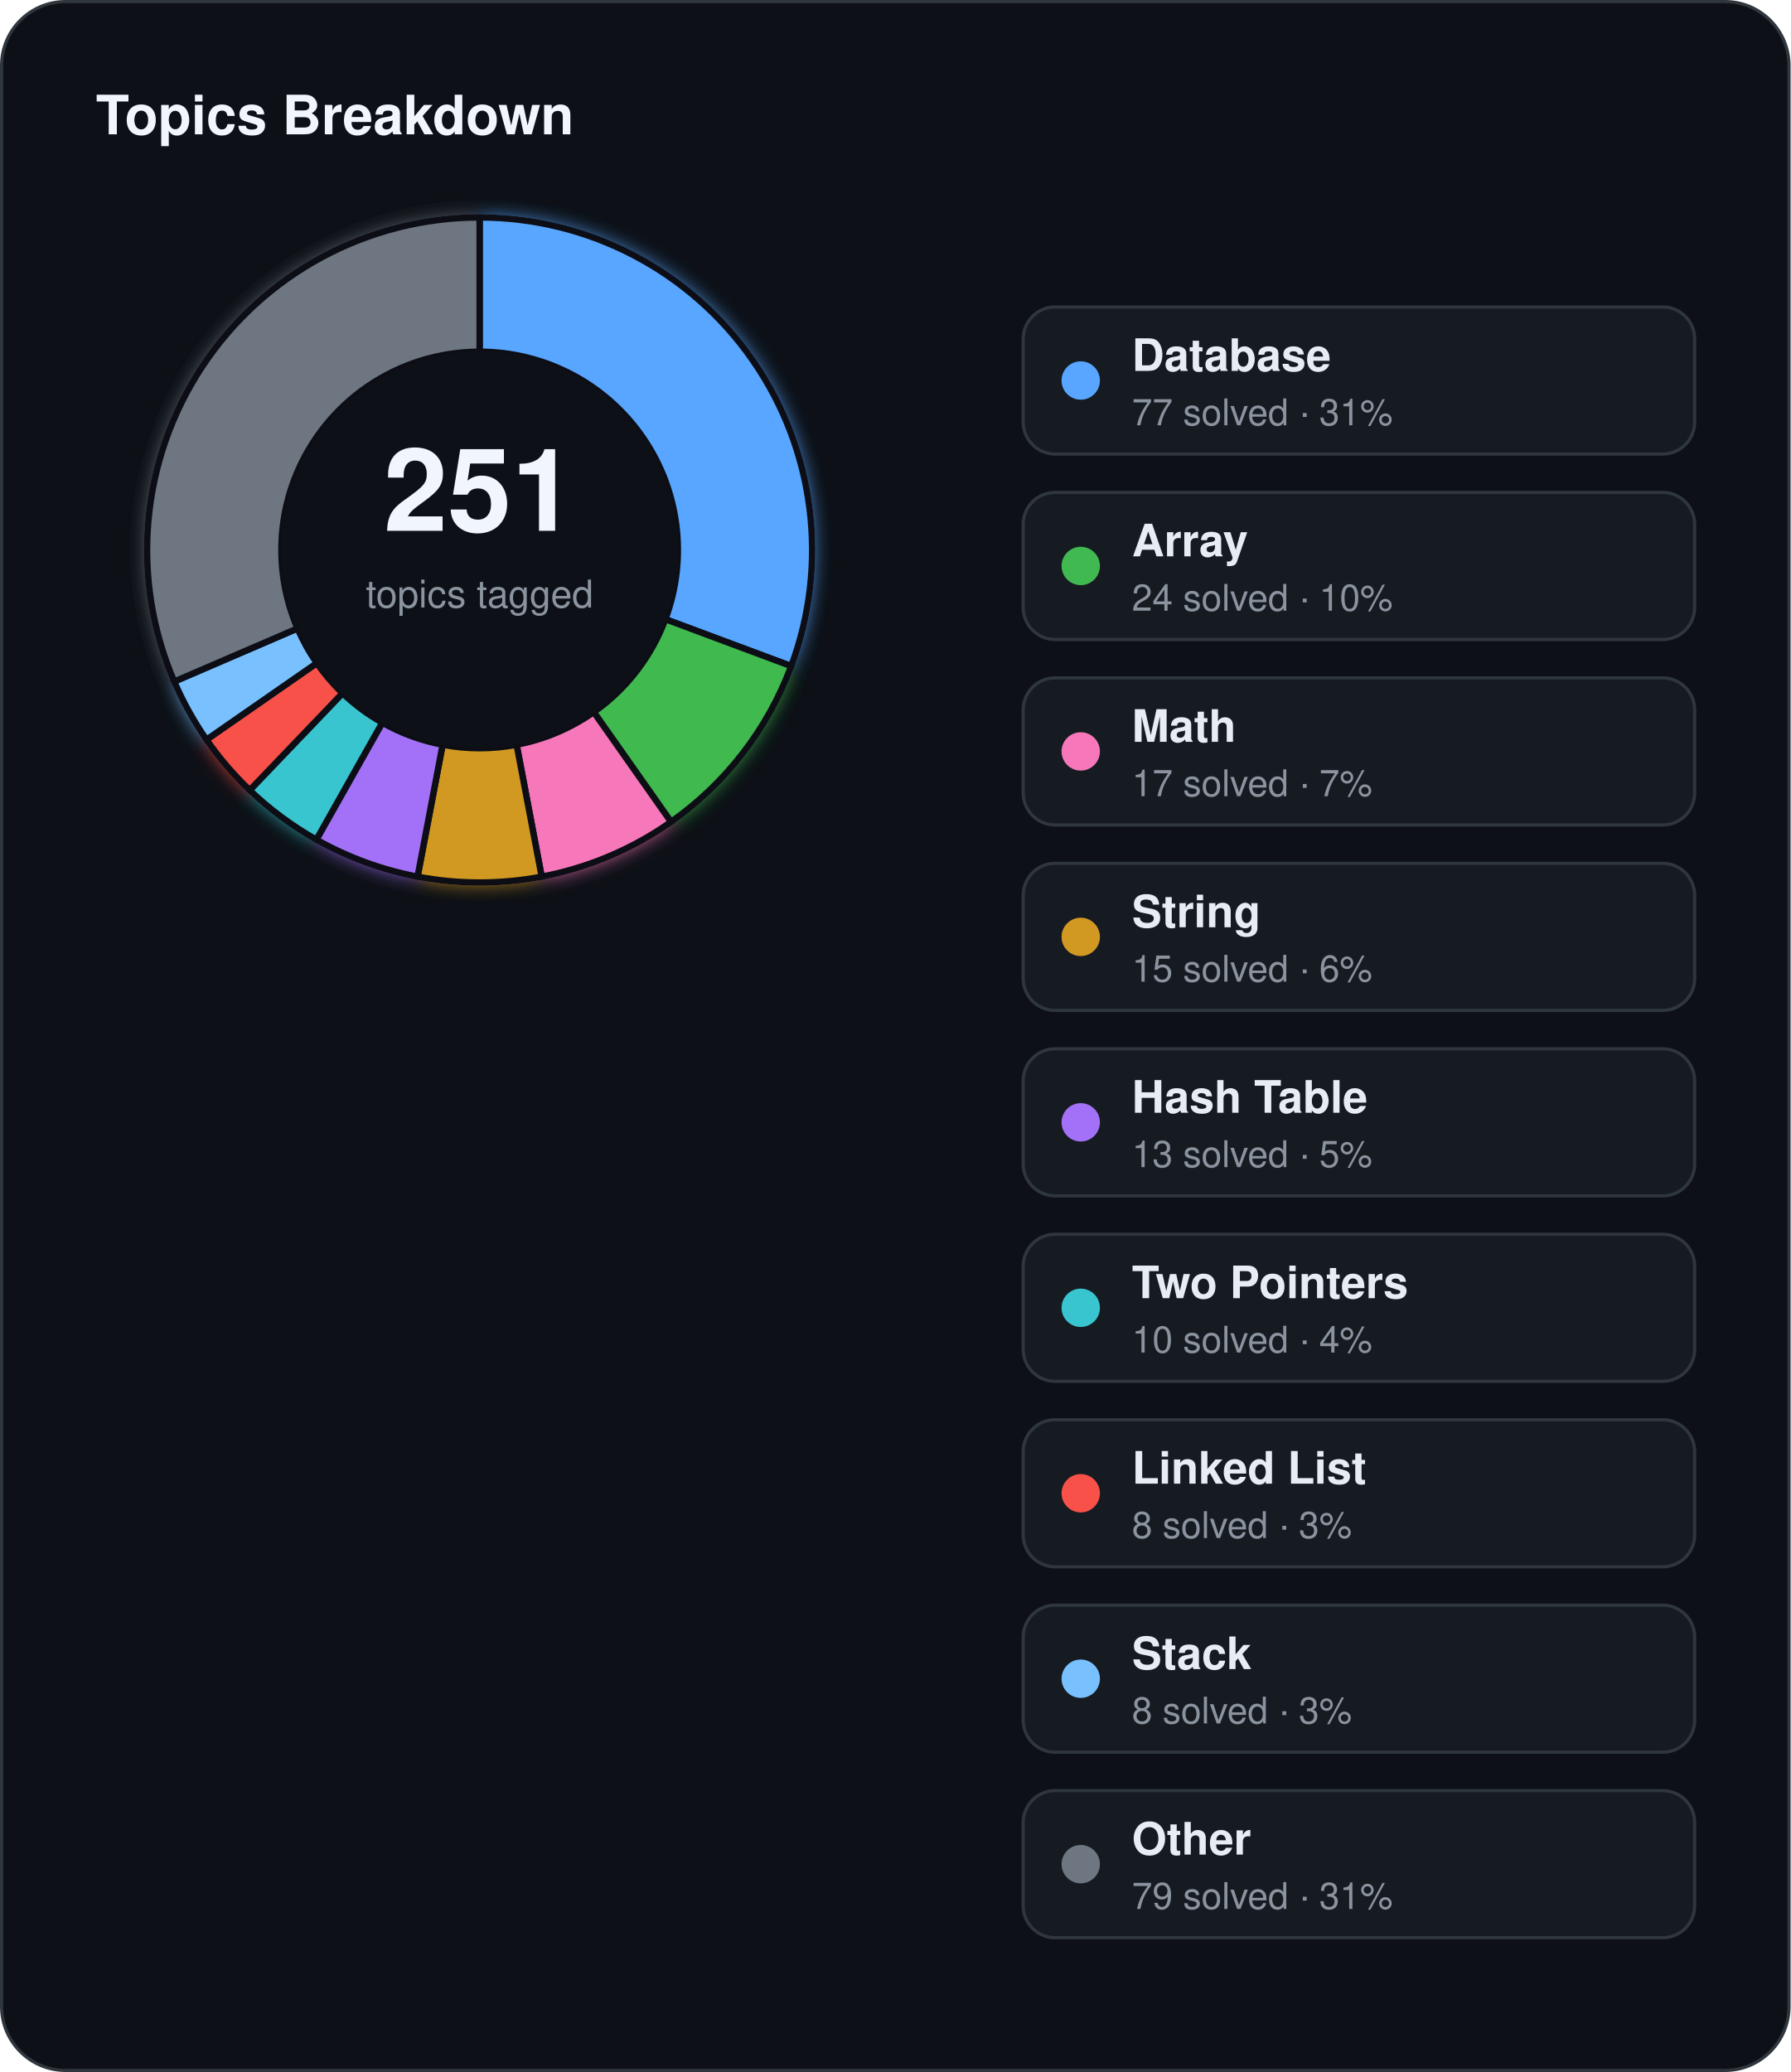
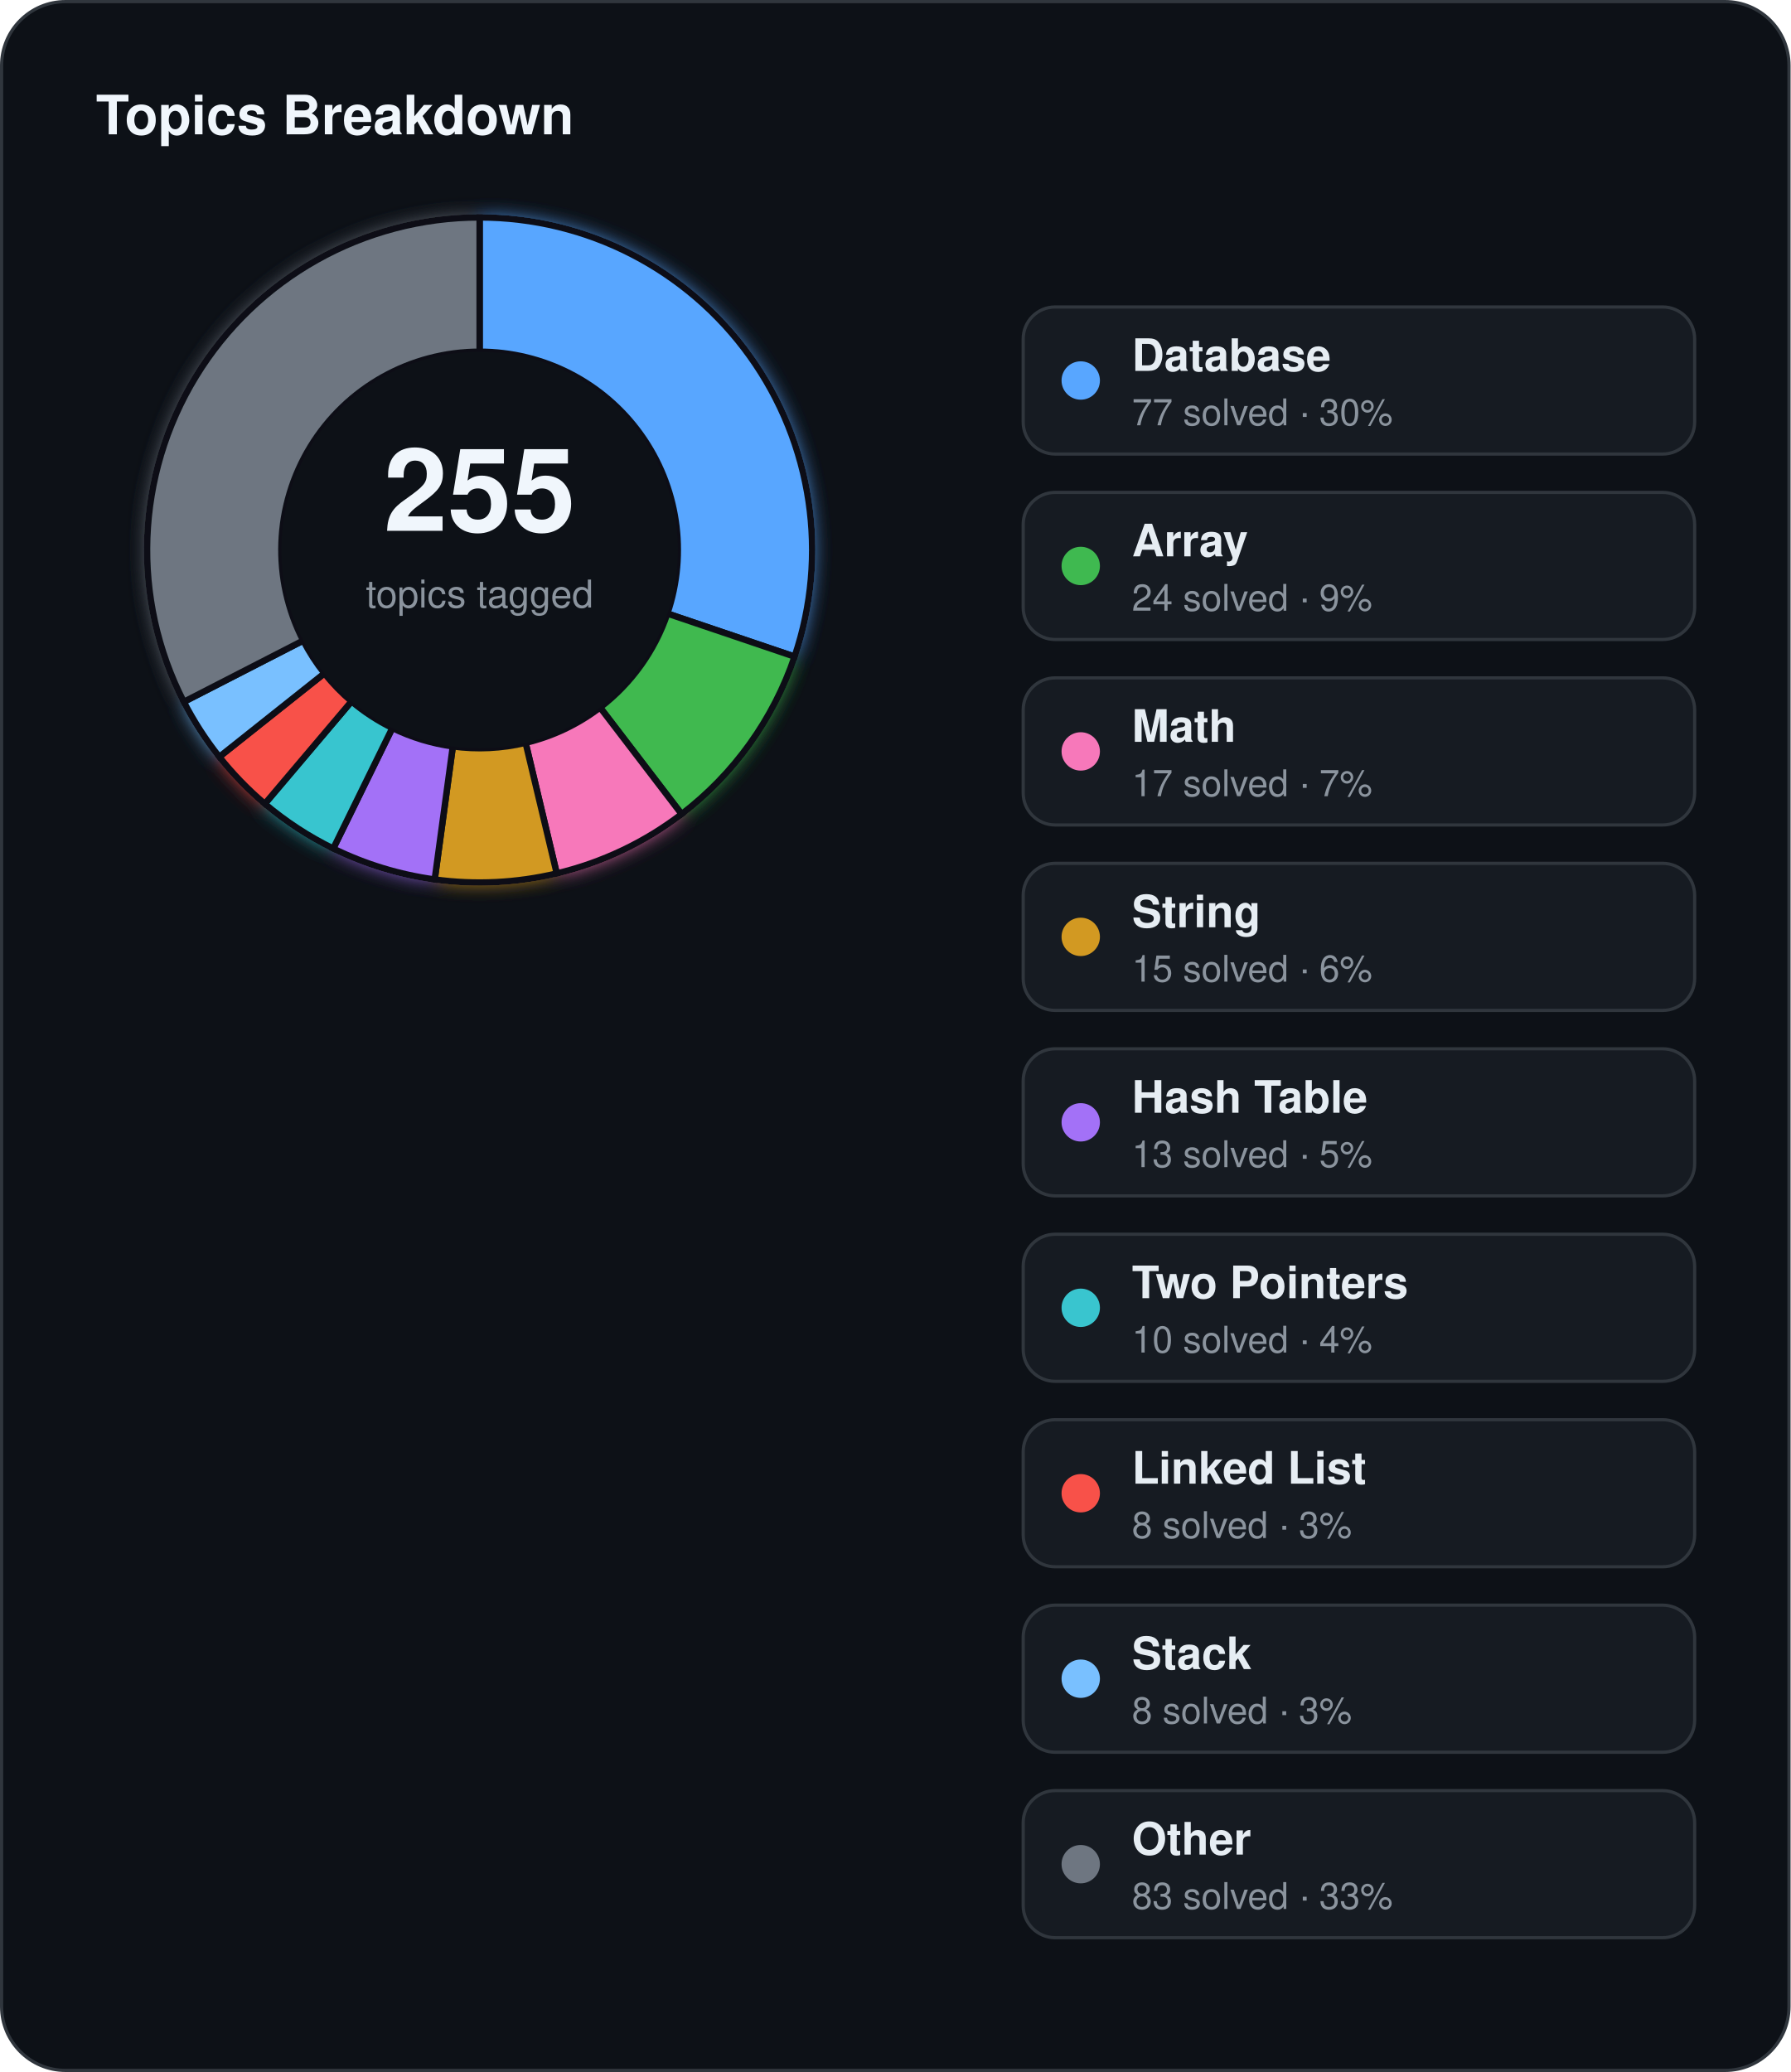
<svg xmlns="http://www.w3.org/2000/svg" width="560" height="648" viewBox="0 0 560 648">
  <defs>
    <filter id="topics-glow" x="-60%" y="-60%" width="220%" height="220%">
      <feGaussianBlur stdDeviation="3" result="blur" />
      <feMerge>
        <feMergeNode in="blur" />
        <feMergeNode in="SourceGraphic" />
      </feMerge>
    </filter>
  </defs>
  <rect x="0.5" y="0.5" width="559" height="647" rx="20" fill="#0d1117" stroke="#30363d" stroke-width="1" />
  <text x="30" y="42" fill="#f0f6fc" font-family="Segoe UI, Helvetica, Arial, sans-serif" font-size="17" font-weight="700">Topics Breakdown</text>
  <g filter="url(#topics-glow)">
-     <path d="M 150.00,68.00 A 104,104 0 0 1 247.45,208.32 L 208.10,193.65 A 62,62 0 0 0 150.00,110.00 Z" fill="#58a6ff" stroke="#0d1117" stroke-width="2" />
-     <path d="M 247.45,208.32 A 104,104 0 0 1 209.86,257.05 L 185.69,222.70 A 62,62 0 0 0 208.10,193.65 Z" fill="#3fb950" stroke="#0d1117" stroke-width="2" />
-     <path d="M 209.86,257.05 A 104,104 0 0 1 169.41,274.17 L 161.57,232.91 A 62,62 0 0 0 185.69,222.70 Z" fill="#f778ba" stroke="#0d1117" stroke-width="2" />
-     <path d="M 169.41,274.17 A 104,104 0 0 1 130.59,274.17 L 138.43,232.91 A 62,62 0 0 0 161.57,232.91 Z" fill="#d29922" stroke="#0d1117" stroke-width="2" />
-     <path d="M 130.59,274.17 A 104,104 0 0 1 98.94,262.60 L 119.56,226.01 A 62,62 0 0 0 138.43,232.91 Z" fill="#a371f7" stroke="#0d1117" stroke-width="2" />
-     <path d="M 98.94,262.60 A 104,104 0 0 1 78.09,247.13 L 107.13,216.79 A 62,62 0 0 0 119.56,226.01 Z" fill="#39c5cf" stroke="#0d1117" stroke-width="2" />
-     <path d="M 78.09,247.13 A 104,104 0 0 1 64.58,231.33 L 99.08,207.37 A 62,62 0 0 0 107.13,216.79 Z" fill="#f85149" stroke="#0d1117" stroke-width="2" />
-     <path d="M 64.58,231.33 A 104,104 0 0 1 54.49,213.15 L 93.06,196.53 A 62,62 0 0 0 99.08,207.37 Z" fill="#79c0ff" stroke="#0d1117" stroke-width="2" />
-     <path d="M 54.49,213.15 A 104,104 0 0 1 150.00,68.00 L 150.00,110.00 A 62,62 0 0 0 93.06,196.53 Z" fill="#6e7681" stroke="#0d1117" stroke-width="2" />
+     <path d="M 150.00,68.00 A 104,104 0 0 1 248.51,205.35 L 208.72,191.88 A 62,62 0 0 0 150.00,110.00 Z" fill="#58a6ff" stroke="#0d1117" stroke-width="2" />
+     <path d="M 248.51,205.35 A 104,104 0 0 1 213.18,254.61 L 187.67,221.25 A 62,62 0 0 0 208.72,191.88 Z" fill="#3fb950" stroke="#0d1117" stroke-width="2" />
+     <path d="M 213.18,254.61 A 104,104 0 0 1 174.12,273.16 L 164.38,232.31 A 62,62 0 0 0 187.67,221.25 Z" fill="#f778ba" stroke="#0d1117" stroke-width="2" />
+     <path d="M 174.12,273.16 A 104,104 0 0 1 135.95,275.05 L 141.62,233.43 A 62,62 0 0 0 164.38,232.31 Z" fill="#d29922" stroke="#0d1117" stroke-width="2" />
+     <path d="M 135.95,275.05 A 104,104 0 0 1 104.22,265.38 L 122.71,227.67 A 62,62 0 0 0 141.62,233.43 Z" fill="#a371f7" stroke="#0d1117" stroke-width="2" />
+     <path d="M 104.22,265.38 A 104,104 0 0 1 82.82,251.39 L 109.95,219.33 A 62,62 0 0 0 122.71,227.67 Z" fill="#39c5cf" stroke="#0d1117" stroke-width="2" />
+     <path d="M 82.82,251.39 A 104,104 0 0 1 68.58,236.70 L 101.46,210.57 A 62,62 0 0 0 109.95,219.33 Z" fill="#f85149" stroke="#0d1117" stroke-width="2" />
+     <path d="M 68.58,236.70 A 104,104 0 0 1 57.48,219.50 L 94.84,200.32 A 62,62 0 0 0 101.46,210.57 Z" fill="#79c0ff" stroke="#0d1117" stroke-width="2" />
+     <path d="M 57.48,219.50 A 104,104 0 0 1 150.00,68.00 L 150.00,110.00 A 62,62 0 0 0 94.84,200.32 Z" fill="#6e7681" stroke="#0d1117" stroke-width="2" />
  </g>
  <circle cx="150" cy="172" r="62" fill="#0d1117" />
-   <text x="150" y="166" text-anchor="middle" fill="#f0f6fc" font-family="Segoe UI, Helvetica, Arial, sans-serif" font-size="36" font-weight="700">251</text>
+   <text x="150" y="166" text-anchor="middle" fill="#f0f6fc" font-family="Segoe UI, Helvetica, Arial, sans-serif" font-size="36" font-weight="700">255</text>
  <text x="150" y="190" text-anchor="middle" fill="#8b949e" font-family="Segoe UI, Helvetica, Arial, sans-serif" font-size="12">topics tagged</text>
  <rect x="320" y="96" width="210" height="46" rx="10" fill="#161b22" stroke="#30363d" stroke-width="1" />
  <circle cx="338" cy="119" r="6" fill="#58a6ff" />
  <text x="354" y="116" fill="#e6edf3" font-family="Segoe UI, Helvetica, Arial, sans-serif" font-size="14" font-weight="600">Database</text>
-   <text x="354" y="133" fill="#8b949e" font-family="Segoe UI, Helvetica, Arial, sans-serif" font-size="11.5">77 solved · 31%</text>
+   <text x="354" y="133" fill="#8b949e" font-family="Segoe UI, Helvetica, Arial, sans-serif" font-size="11.5">77 solved · 30%</text>
  <rect x="320" y="154" width="210" height="46" rx="10" fill="#161b22" stroke="#30363d" stroke-width="1" />
  <circle cx="338" cy="177" r="6" fill="#3fb950" />
  <text x="354" y="174" fill="#e6edf3" font-family="Segoe UI, Helvetica, Arial, sans-serif" font-size="14" font-weight="600">Array</text>
-   <text x="354" y="191" fill="#8b949e" font-family="Segoe UI, Helvetica, Arial, sans-serif" font-size="11.5">24 solved · 10%</text>
+   <text x="354" y="191" fill="#8b949e" font-family="Segoe UI, Helvetica, Arial, sans-serif" font-size="11.5">24 solved · 9%</text>
  <rect x="320" y="212" width="210" height="46" rx="10" fill="#161b22" stroke="#30363d" stroke-width="1" />
  <circle cx="338" cy="235" r="6" fill="#f778ba" />
  <text x="354" y="232" fill="#e6edf3" font-family="Segoe UI, Helvetica, Arial, sans-serif" font-size="14" font-weight="600">Math</text>
  <text x="354" y="249" fill="#8b949e" font-family="Segoe UI, Helvetica, Arial, sans-serif" font-size="11.5">17 solved · 7%</text>
  <rect x="320" y="270" width="210" height="46" rx="10" fill="#161b22" stroke="#30363d" stroke-width="1" />
  <circle cx="338" cy="293" r="6" fill="#d29922" />
  <text x="354" y="290" fill="#e6edf3" font-family="Segoe UI, Helvetica, Arial, sans-serif" font-size="14" font-weight="600">String</text>
  <text x="354" y="307" fill="#8b949e" font-family="Segoe UI, Helvetica, Arial, sans-serif" font-size="11.5">15 solved · 6%</text>
  <rect x="320" y="328" width="210" height="46" rx="10" fill="#161b22" stroke="#30363d" stroke-width="1" />
  <circle cx="338" cy="351" r="6" fill="#a371f7" />
  <text x="354" y="348" fill="#e6edf3" font-family="Segoe UI, Helvetica, Arial, sans-serif" font-size="14" font-weight="600">Hash Table</text>
  <text x="354" y="365" fill="#8b949e" font-family="Segoe UI, Helvetica, Arial, sans-serif" font-size="11.5">13 solved · 5%</text>
  <rect x="320" y="386" width="210" height="46" rx="10" fill="#161b22" stroke="#30363d" stroke-width="1" />
  <circle cx="338" cy="409" r="6" fill="#39c5cf" />
  <text x="354" y="406" fill="#e6edf3" font-family="Segoe UI, Helvetica, Arial, sans-serif" font-size="14" font-weight="600">Two Pointers</text>
  <text x="354" y="423" fill="#8b949e" font-family="Segoe UI, Helvetica, Arial, sans-serif" font-size="11.5">10 solved · 4%</text>
  <rect x="320" y="444" width="210" height="46" rx="10" fill="#161b22" stroke="#30363d" stroke-width="1" />
  <circle cx="338" cy="467" r="6" fill="#f85149" />
  <text x="354" y="464" fill="#e6edf3" font-family="Segoe UI, Helvetica, Arial, sans-serif" font-size="14" font-weight="600">Linked List</text>
  <text x="354" y="481" fill="#8b949e" font-family="Segoe UI, Helvetica, Arial, sans-serif" font-size="11.5">8 solved · 3%</text>
  <rect x="320" y="502" width="210" height="46" rx="10" fill="#161b22" stroke="#30363d" stroke-width="1" />
  <circle cx="338" cy="525" r="6" fill="#79c0ff" />
  <text x="354" y="522" fill="#e6edf3" font-family="Segoe UI, Helvetica, Arial, sans-serif" font-size="14" font-weight="600">Stack</text>
  <text x="354" y="539" fill="#8b949e" font-family="Segoe UI, Helvetica, Arial, sans-serif" font-size="11.5">8 solved · 3%</text>
  <rect x="320" y="560" width="210" height="46" rx="10" fill="#161b22" stroke="#30363d" stroke-width="1" />
  <circle cx="338" cy="583" r="6" fill="#6e7681" />
  <text x="354" y="580" fill="#e6edf3" font-family="Segoe UI, Helvetica, Arial, sans-serif" font-size="14" font-weight="600">Other</text>
-   <text x="354" y="597" fill="#8b949e" font-family="Segoe UI, Helvetica, Arial, sans-serif" font-size="11.5">79 solved · 31%</text>
+   <text x="354" y="597" fill="#8b949e" font-family="Segoe UI, Helvetica, Arial, sans-serif" font-size="11.5">83 solved · 33%</text>
</svg>
